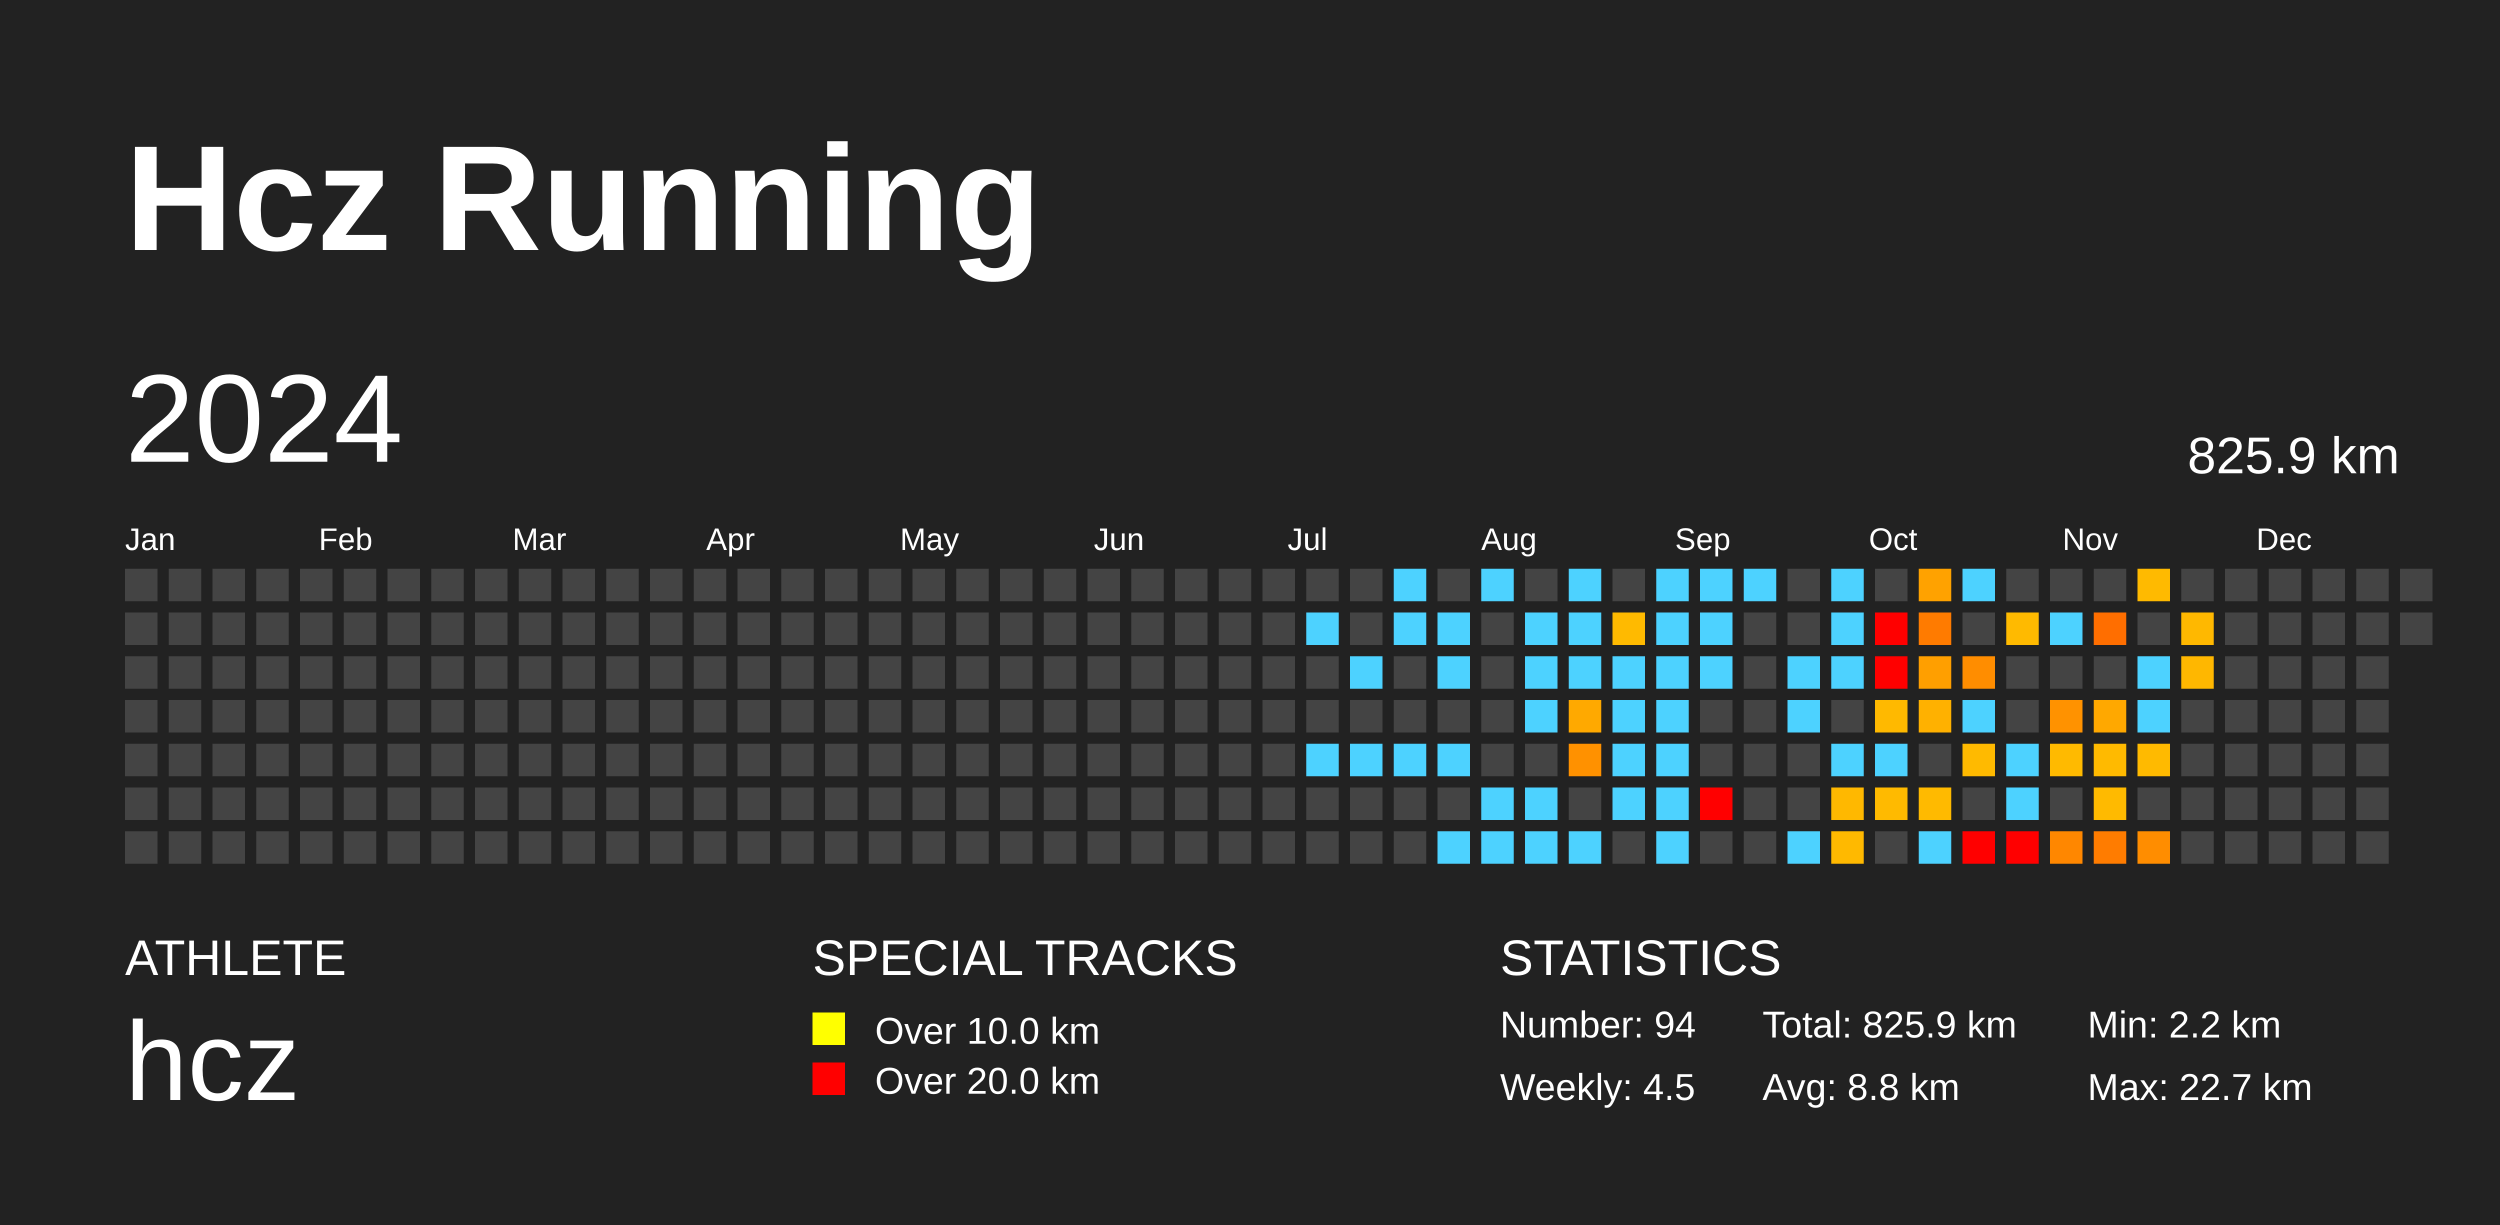
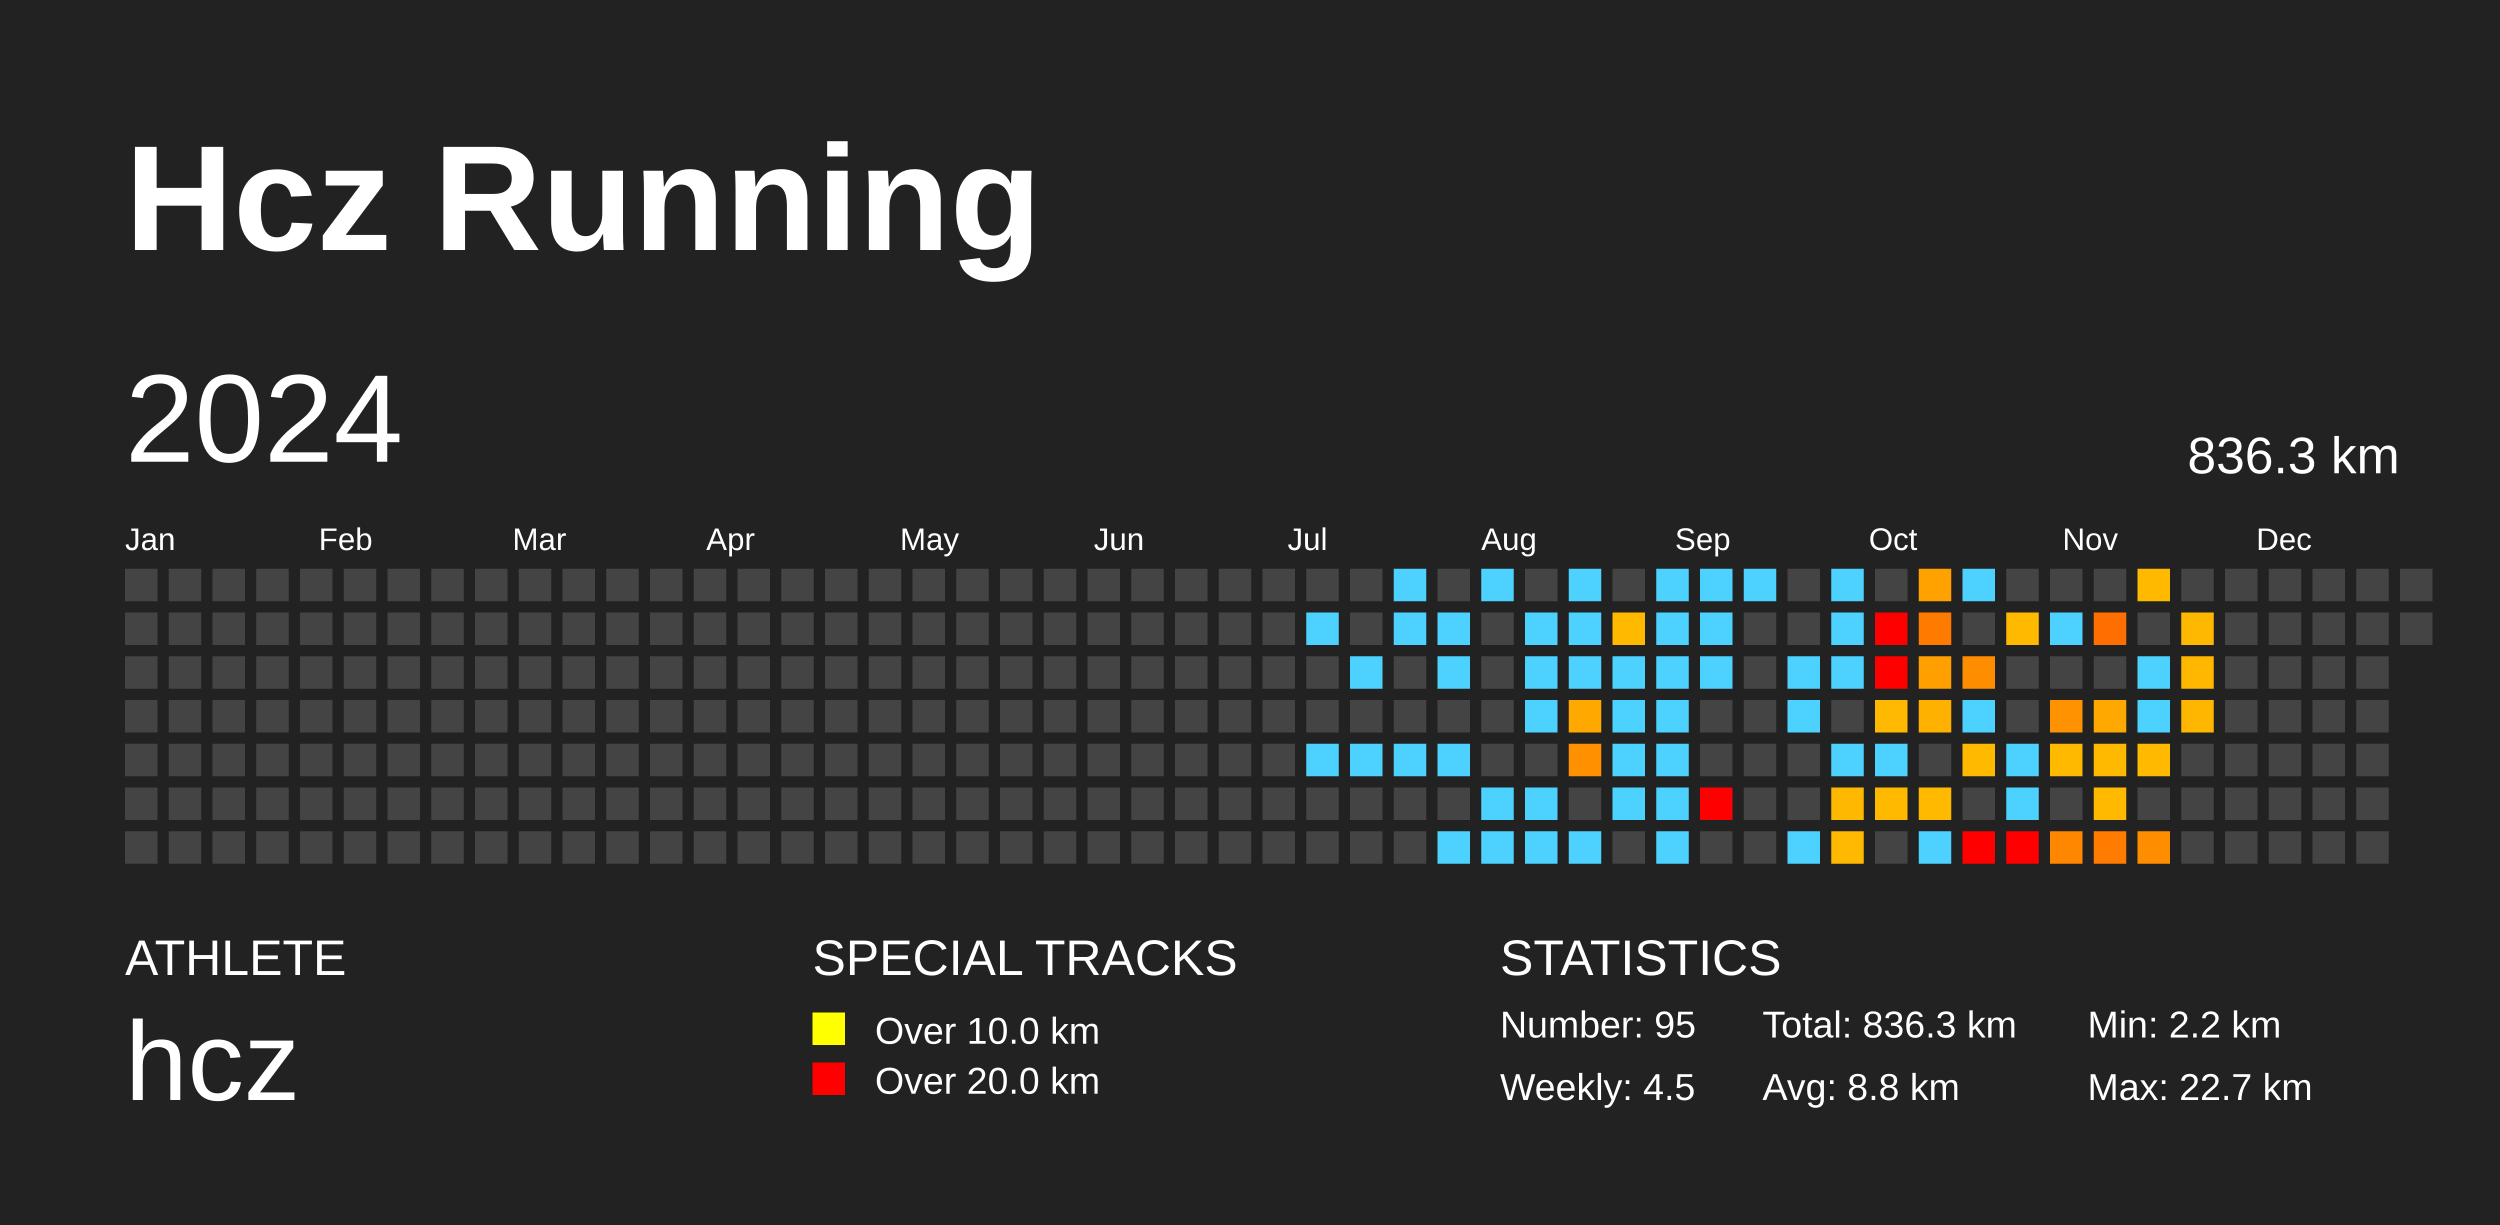
<svg xmlns="http://www.w3.org/2000/svg" baseProfile="full" height="98mm" version="1.1" viewBox="0,0,200,98" width="200mm">
  <defs />
  <rect fill="#222222" height="98" width="200" x="0" y="0" />
  <text fill="#FFFFFF" style="font-size:12px; font-family:Arial; font-weight:bold;" x="10" y="20">Hcz Running</text>
  <text fill="#FFFFFF" style="font-size:4px; font-family:Arial" x="10" y="78">ATHLETE</text>
  <text fill="#FFFFFF" style="font-size:9px; font-family:Arial" x="10" y="88">hcz</text>
  <text fill="#FFFFFF" style="font-size:4px; font-family:Arial" x="65" y="78">SPECIAL TRACKS</text>
  <rect fill="yellow" height="2.6" width="2.6" x="65" y="81" />
  <text fill="#FFFFFF" style="font-size:3px; font-family:Arial" x="70" y="83.5">Over 10.0 km</text>
  <rect fill="red" height="2.6" width="2.6" x="65" y="85" />
  <text fill="#FFFFFF" style="font-size:3px; font-family:Arial" x="70" y="87.5">Over 20.0 km</text>
  <text fill="#FFFFFF" style="font-size:4px; font-family:Arial" x="120" y="78">STATISTICS</text>
-   <text fill="#FFFFFF" style="font-size:3px; font-family:Arial" x="120" y="83">Number: 94</text>
+   <text fill="#FFFFFF" style="font-size:3px; font-family:Arial" x="120" y="83">Number: 95</text>
  <text fill="#FFFFFF" style="font-size:3px; font-family:Arial" x="120" y="88">Weekly: 4.5</text>
-   <text fill="#FFFFFF" style="font-size:3px; font-family:Arial" x="141" y="83">Total: 825.9 km</text>
+   <text fill="#FFFFFF" style="font-size:3px; font-family:Arial" x="141" y="83">Total: 836.3 km</text>
  <text fill="#FFFFFF" style="font-size:3px; font-family:Arial" x="141" y="88">Avg: 8.8 km</text>
  <text fill="#FFFFFF" style="font-size:3px; font-family:Arial" x="167" y="83">Min: 2.2 km</text>
  <text fill="#FFFFFF" style="font-size:3px; font-family:Arial" x="167" y="88">Max: 22.7 km</text>
  <text dominant-baseline="hanging" fill="#FFFFFF" style="font-size:10.0px; font-family:Arial;" x="10" y="30">2024</text>
-   <text dominant-baseline="hanging" fill="#FFFFFF" style="font-size:4.125px; font-family:Arial;" x="175" y="35">825.9 km</text>
+   <text dominant-baseline="hanging" fill="#FFFFFF" style="font-size:4.125px; font-family:Arial;" x="175" y="35">836.3 km</text>
  <text fill="#FFFFFF" style="font-size:2.5px; font-family:Arial" x="10.0" y="44">Jan</text>
  <text fill="#FFFFFF" style="font-size:2.5px; font-family:Arial" x="25.5" y="44">Feb</text>
  <text fill="#FFFFFF" style="font-size:2.5px; font-family:Arial" x="41.0" y="44">Mar</text>
  <text fill="#FFFFFF" style="font-size:2.5px; font-family:Arial" x="56.5" y="44">Apr</text>
  <text fill="#FFFFFF" style="font-size:2.5px; font-family:Arial" x="72.0" y="44">May</text>
  <text fill="#FFFFFF" style="font-size:2.5px; font-family:Arial" x="87.5" y="44">Jun</text>
  <text fill="#FFFFFF" style="font-size:2.5px; font-family:Arial" x="103.0" y="44">Jul</text>
  <text fill="#FFFFFF" style="font-size:2.5px; font-family:Arial" x="118.5" y="44">Aug</text>
  <text fill="#FFFFFF" style="font-size:2.5px; font-family:Arial" x="134.0" y="44">Sep</text>
  <text fill="#FFFFFF" style="font-size:2.5px; font-family:Arial" x="149.5" y="44">Oct</text>
  <text fill="#FFFFFF" style="font-size:2.5px; font-family:Arial" x="165.0" y="44">Nov</text>
  <text fill="#FFFFFF" style="font-size:2.5px; font-family:Arial" x="180.5" y="44">Dec</text>
  <rect fill="#444444" height="2.6" width="2.6" x="10.0" y="45.5" />
  <rect fill="#444444" height="2.6" width="2.6" x="10.0" y="49.0" />
  <rect fill="#444444" height="2.6" width="2.6" x="10.0" y="52.5" />
  <rect fill="#444444" height="2.6" width="2.6" x="10.0" y="56.0" />
  <rect fill="#444444" height="2.6" width="2.6" x="10.0" y="59.5" />
  <rect fill="#444444" height="2.6" width="2.6" x="10.0" y="63.0" />
  <rect fill="#444444" height="2.6" width="2.6" x="10.0" y="66.5" />
  <rect fill="#444444" height="2.6" width="2.6" x="13.5" y="45.5" />
  <rect fill="#444444" height="2.6" width="2.6" x="13.5" y="49.0" />
  <rect fill="#444444" height="2.6" width="2.6" x="13.5" y="52.5" />
  <rect fill="#444444" height="2.6" width="2.6" x="13.5" y="56.0" />
  <rect fill="#444444" height="2.6" width="2.6" x="13.5" y="59.5" />
  <rect fill="#444444" height="2.6" width="2.6" x="13.5" y="63.0" />
  <rect fill="#444444" height="2.6" width="2.6" x="13.5" y="66.5" />
  <rect fill="#444444" height="2.6" width="2.6" x="17.0" y="45.5" />
  <rect fill="#444444" height="2.6" width="2.6" x="17.0" y="49.0" />
  <rect fill="#444444" height="2.6" width="2.6" x="17.0" y="52.5" />
  <rect fill="#444444" height="2.6" width="2.6" x="17.0" y="56.0" />
  <rect fill="#444444" height="2.6" width="2.6" x="17.0" y="59.5" />
  <rect fill="#444444" height="2.6" width="2.6" x="17.0" y="63.0" />
  <rect fill="#444444" height="2.6" width="2.6" x="17.0" y="66.5" />
  <rect fill="#444444" height="2.6" width="2.6" x="20.5" y="45.5" />
  <rect fill="#444444" height="2.6" width="2.6" x="20.5" y="49.0" />
  <rect fill="#444444" height="2.6" width="2.6" x="20.5" y="52.5" />
  <rect fill="#444444" height="2.6" width="2.6" x="20.5" y="56.0" />
  <rect fill="#444444" height="2.6" width="2.6" x="20.5" y="59.5" />
  <rect fill="#444444" height="2.6" width="2.6" x="20.5" y="63.0" />
  <rect fill="#444444" height="2.6" width="2.6" x="20.5" y="66.5" />
  <rect fill="#444444" height="2.6" width="2.6" x="24.0" y="45.5" />
  <rect fill="#444444" height="2.6" width="2.6" x="24.0" y="49.0" />
  <rect fill="#444444" height="2.6" width="2.6" x="24.0" y="52.5" />
  <rect fill="#444444" height="2.6" width="2.6" x="24.0" y="56.0" />
  <rect fill="#444444" height="2.6" width="2.6" x="24.0" y="59.5" />
  <rect fill="#444444" height="2.6" width="2.6" x="24.0" y="63.0" />
  <rect fill="#444444" height="2.6" width="2.6" x="24.0" y="66.5" />
  <rect fill="#444444" height="2.6" width="2.6" x="27.5" y="45.5" />
  <rect fill="#444444" height="2.6" width="2.6" x="27.5" y="49.0" />
  <rect fill="#444444" height="2.6" width="2.6" x="27.5" y="52.5" />
  <rect fill="#444444" height="2.6" width="2.6" x="27.5" y="56.0" />
  <rect fill="#444444" height="2.6" width="2.6" x="27.5" y="59.5" />
  <rect fill="#444444" height="2.6" width="2.6" x="27.5" y="63.0" />
  <rect fill="#444444" height="2.6" width="2.6" x="27.5" y="66.5" />
  <rect fill="#444444" height="2.6" width="2.6" x="31.0" y="45.5" />
  <rect fill="#444444" height="2.6" width="2.6" x="31.0" y="49.0" />
  <rect fill="#444444" height="2.6" width="2.6" x="31.0" y="52.5" />
  <rect fill="#444444" height="2.6" width="2.6" x="31.0" y="56.0" />
  <rect fill="#444444" height="2.6" width="2.6" x="31.0" y="59.5" />
  <rect fill="#444444" height="2.6" width="2.6" x="31.0" y="63.0" />
  <rect fill="#444444" height="2.6" width="2.6" x="31.0" y="66.5" />
  <rect fill="#444444" height="2.6" width="2.6" x="34.5" y="45.5" />
  <rect fill="#444444" height="2.6" width="2.6" x="34.5" y="49.0" />
  <rect fill="#444444" height="2.6" width="2.6" x="34.5" y="52.5" />
  <rect fill="#444444" height="2.6" width="2.6" x="34.5" y="56.0" />
  <rect fill="#444444" height="2.6" width="2.6" x="34.5" y="59.5" />
  <rect fill="#444444" height="2.6" width="2.6" x="34.5" y="63.0" />
  <rect fill="#444444" height="2.6" width="2.6" x="34.5" y="66.5" />
  <rect fill="#444444" height="2.6" width="2.6" x="38.0" y="45.5" />
  <rect fill="#444444" height="2.6" width="2.6" x="38.0" y="49.0" />
  <rect fill="#444444" height="2.6" width="2.6" x="38.0" y="52.5" />
  <rect fill="#444444" height="2.6" width="2.6" x="38.0" y="56.0" />
  <rect fill="#444444" height="2.6" width="2.6" x="38.0" y="59.5" />
  <rect fill="#444444" height="2.6" width="2.6" x="38.0" y="63.0" />
  <rect fill="#444444" height="2.6" width="2.6" x="38.0" y="66.5" />
  <rect fill="#444444" height="2.6" width="2.6" x="41.5" y="45.5" />
  <rect fill="#444444" height="2.6" width="2.6" x="41.5" y="49.0" />
  <rect fill="#444444" height="2.6" width="2.6" x="41.5" y="52.5" />
  <rect fill="#444444" height="2.6" width="2.6" x="41.5" y="56.0" />
  <rect fill="#444444" height="2.6" width="2.6" x="41.5" y="59.5" />
  <rect fill="#444444" height="2.6" width="2.6" x="41.5" y="63.0" />
  <rect fill="#444444" height="2.6" width="2.6" x="41.5" y="66.5" />
  <rect fill="#444444" height="2.6" width="2.6" x="45.0" y="45.5" />
  <rect fill="#444444" height="2.6" width="2.6" x="45.0" y="49.0" />
  <rect fill="#444444" height="2.6" width="2.6" x="45.0" y="52.5" />
  <rect fill="#444444" height="2.6" width="2.6" x="45.0" y="56.0" />
  <rect fill="#444444" height="2.6" width="2.6" x="45.0" y="59.5" />
  <rect fill="#444444" height="2.6" width="2.6" x="45.0" y="63.0" />
  <rect fill="#444444" height="2.6" width="2.6" x="45.0" y="66.5" />
  <rect fill="#444444" height="2.6" width="2.6" x="48.5" y="45.5" />
  <rect fill="#444444" height="2.6" width="2.6" x="48.5" y="49.0" />
  <rect fill="#444444" height="2.6" width="2.6" x="48.5" y="52.5" />
  <rect fill="#444444" height="2.6" width="2.6" x="48.5" y="56.0" />
  <rect fill="#444444" height="2.6" width="2.6" x="48.5" y="59.5" />
  <rect fill="#444444" height="2.6" width="2.6" x="48.5" y="63.0" />
  <rect fill="#444444" height="2.6" width="2.6" x="48.5" y="66.5" />
  <rect fill="#444444" height="2.6" width="2.6" x="52.0" y="45.5" />
  <rect fill="#444444" height="2.6" width="2.6" x="52.0" y="49.0" />
  <rect fill="#444444" height="2.6" width="2.6" x="52.0" y="52.5" />
  <rect fill="#444444" height="2.6" width="2.6" x="52.0" y="56.0" />
  <rect fill="#444444" height="2.6" width="2.6" x="52.0" y="59.5" />
  <rect fill="#444444" height="2.6" width="2.6" x="52.0" y="63.0" />
  <rect fill="#444444" height="2.6" width="2.6" x="52.0" y="66.5" />
  <rect fill="#444444" height="2.6" width="2.6" x="55.5" y="45.5" />
  <rect fill="#444444" height="2.6" width="2.6" x="55.5" y="49.0" />
  <rect fill="#444444" height="2.6" width="2.6" x="55.5" y="52.5" />
  <rect fill="#444444" height="2.6" width="2.6" x="55.5" y="56.0" />
  <rect fill="#444444" height="2.6" width="2.6" x="55.5" y="59.5" />
  <rect fill="#444444" height="2.6" width="2.6" x="55.5" y="63.0" />
  <rect fill="#444444" height="2.6" width="2.6" x="55.5" y="66.5" />
  <rect fill="#444444" height="2.6" width="2.6" x="59.0" y="45.5" />
  <rect fill="#444444" height="2.6" width="2.6" x="59.0" y="49.0" />
  <rect fill="#444444" height="2.6" width="2.6" x="59.0" y="52.5" />
  <rect fill="#444444" height="2.6" width="2.6" x="59.0" y="56.0" />
  <rect fill="#444444" height="2.6" width="2.6" x="59.0" y="59.5" />
  <rect fill="#444444" height="2.6" width="2.6" x="59.0" y="63.0" />
  <rect fill="#444444" height="2.6" width="2.6" x="59.0" y="66.5" />
  <rect fill="#444444" height="2.6" width="2.6" x="62.5" y="45.5" />
  <rect fill="#444444" height="2.6" width="2.6" x="62.5" y="49.0" />
  <rect fill="#444444" height="2.6" width="2.6" x="62.5" y="52.5" />
  <rect fill="#444444" height="2.6" width="2.6" x="62.5" y="56.0" />
  <rect fill="#444444" height="2.6" width="2.6" x="62.5" y="59.5" />
  <rect fill="#444444" height="2.6" width="2.6" x="62.5" y="63.0" />
  <rect fill="#444444" height="2.6" width="2.6" x="62.5" y="66.5" />
  <rect fill="#444444" height="2.6" width="2.6" x="66.0" y="45.5" />
  <rect fill="#444444" height="2.6" width="2.6" x="66.0" y="49.0" />
  <rect fill="#444444" height="2.6" width="2.6" x="66.0" y="52.5" />
  <rect fill="#444444" height="2.6" width="2.6" x="66.0" y="56.0" />
  <rect fill="#444444" height="2.6" width="2.6" x="66.0" y="59.5" />
  <rect fill="#444444" height="2.6" width="2.6" x="66.0" y="63.0" />
  <rect fill="#444444" height="2.6" width="2.6" x="66.0" y="66.5" />
  <rect fill="#444444" height="2.6" width="2.6" x="69.5" y="45.5" />
  <rect fill="#444444" height="2.6" width="2.6" x="69.5" y="49.0" />
  <rect fill="#444444" height="2.6" width="2.6" x="69.5" y="52.5" />
  <rect fill="#444444" height="2.6" width="2.6" x="69.5" y="56.0" />
  <rect fill="#444444" height="2.6" width="2.6" x="69.5" y="59.5" />
  <rect fill="#444444" height="2.6" width="2.6" x="69.5" y="63.0" />
  <rect fill="#444444" height="2.6" width="2.6" x="69.5" y="66.5" />
  <rect fill="#444444" height="2.6" width="2.6" x="73.0" y="45.5" />
  <rect fill="#444444" height="2.6" width="2.6" x="73.0" y="49.0" />
  <rect fill="#444444" height="2.6" width="2.6" x="73.0" y="52.5" />
  <rect fill="#444444" height="2.6" width="2.6" x="73.0" y="56.0" />
  <rect fill="#444444" height="2.6" width="2.6" x="73.0" y="59.5" />
  <rect fill="#444444" height="2.6" width="2.6" x="73.0" y="63.0" />
  <rect fill="#444444" height="2.6" width="2.6" x="73.0" y="66.5" />
  <rect fill="#444444" height="2.6" width="2.6" x="76.5" y="45.5" />
  <rect fill="#444444" height="2.6" width="2.6" x="76.5" y="49.0" />
  <rect fill="#444444" height="2.6" width="2.6" x="76.5" y="52.5" />
  <rect fill="#444444" height="2.6" width="2.6" x="76.5" y="56.0" />
  <rect fill="#444444" height="2.6" width="2.6" x="76.5" y="59.5" />
  <rect fill="#444444" height="2.6" width="2.6" x="76.5" y="63.0" />
  <rect fill="#444444" height="2.6" width="2.6" x="76.5" y="66.5" />
  <rect fill="#444444" height="2.6" width="2.6" x="80.0" y="45.5" />
  <rect fill="#444444" height="2.6" width="2.6" x="80.0" y="49.0" />
  <rect fill="#444444" height="2.6" width="2.6" x="80.0" y="52.5" />
  <rect fill="#444444" height="2.6" width="2.6" x="80.0" y="56.0" />
  <rect fill="#444444" height="2.6" width="2.6" x="80.0" y="59.5" />
  <rect fill="#444444" height="2.6" width="2.6" x="80.0" y="63.0" />
  <rect fill="#444444" height="2.6" width="2.6" x="80.0" y="66.5" />
  <rect fill="#444444" height="2.6" width="2.6" x="83.5" y="45.5" />
  <rect fill="#444444" height="2.6" width="2.6" x="83.5" y="49.0" />
  <rect fill="#444444" height="2.6" width="2.6" x="83.5" y="52.5" />
  <rect fill="#444444" height="2.6" width="2.6" x="83.5" y="56.0" />
  <rect fill="#444444" height="2.6" width="2.6" x="83.5" y="59.5" />
  <rect fill="#444444" height="2.6" width="2.6" x="83.5" y="63.0" />
  <rect fill="#444444" height="2.6" width="2.6" x="83.5" y="66.5" />
  <rect fill="#444444" height="2.6" width="2.6" x="87.0" y="45.5" />
  <rect fill="#444444" height="2.6" width="2.6" x="87.0" y="49.0" />
  <rect fill="#444444" height="2.6" width="2.6" x="87.0" y="52.5" />
  <rect fill="#444444" height="2.6" width="2.6" x="87.0" y="56.0" />
  <rect fill="#444444" height="2.6" width="2.6" x="87.0" y="59.5" />
  <rect fill="#444444" height="2.6" width="2.6" x="87.0" y="63.0" />
  <rect fill="#444444" height="2.6" width="2.6" x="87.0" y="66.5" />
  <rect fill="#444444" height="2.6" width="2.6" x="90.5" y="45.5" />
  <rect fill="#444444" height="2.6" width="2.6" x="90.5" y="49.0" />
  <rect fill="#444444" height="2.6" width="2.6" x="90.5" y="52.5" />
  <rect fill="#444444" height="2.6" width="2.6" x="90.5" y="56.0" />
  <rect fill="#444444" height="2.6" width="2.6" x="90.5" y="59.5" />
  <rect fill="#444444" height="2.6" width="2.6" x="90.5" y="63.0" />
  <rect fill="#444444" height="2.6" width="2.6" x="90.5" y="66.5" />
  <rect fill="#444444" height="2.6" width="2.6" x="94.0" y="45.5" />
  <rect fill="#444444" height="2.6" width="2.6" x="94.0" y="49.0" />
  <rect fill="#444444" height="2.6" width="2.6" x="94.0" y="52.5" />
  <rect fill="#444444" height="2.6" width="2.6" x="94.0" y="56.0" />
  <rect fill="#444444" height="2.6" width="2.6" x="94.0" y="59.5" />
  <rect fill="#444444" height="2.6" width="2.6" x="94.0" y="63.0" />
  <rect fill="#444444" height="2.6" width="2.6" x="94.0" y="66.5" />
  <rect fill="#444444" height="2.6" width="2.6" x="97.5" y="45.5" />
  <rect fill="#444444" height="2.6" width="2.6" x="97.5" y="49.0" />
  <rect fill="#444444" height="2.6" width="2.6" x="97.5" y="52.5" />
  <rect fill="#444444" height="2.6" width="2.6" x="97.5" y="56.0" />
  <rect fill="#444444" height="2.6" width="2.6" x="97.5" y="59.5" />
  <rect fill="#444444" height="2.6" width="2.6" x="97.5" y="63.0" />
  <rect fill="#444444" height="2.6" width="2.6" x="97.5" y="66.5" />
  <rect fill="#444444" height="2.6" width="2.6" x="101.0" y="45.5" />
  <rect fill="#444444" height="2.6" width="2.6" x="101.0" y="49.0" />
  <rect fill="#444444" height="2.6" width="2.6" x="101.0" y="52.5" />
  <rect fill="#444444" height="2.6" width="2.6" x="101.0" y="56.0" />
  <rect fill="#444444" height="2.6" width="2.6" x="101.0" y="59.5" />
  <rect fill="#444444" height="2.6" width="2.6" x="101.0" y="63.0" />
  <rect fill="#444444" height="2.6" width="2.6" x="101.0" y="66.5" />
  <rect fill="#444444" height="2.6" width="2.6" x="104.5" y="45.5" />
  <rect fill="#4dd2ff" height="2.6" width="2.6" x="104.5" y="49.0" />
  <rect fill="#444444" height="2.6" width="2.6" x="104.5" y="52.5" />
  <rect fill="#444444" height="2.6" width="2.6" x="104.5" y="56.0" />
  <rect fill="#4dd2ff" height="2.6" width="2.6" x="104.5" y="59.5" />
  <rect fill="#444444" height="2.6" width="2.6" x="104.5" y="63.0" />
  <rect fill="#444444" height="2.6" width="2.6" x="104.5" y="66.5" />
  <rect fill="#444444" height="2.6" width="2.6" x="108.0" y="45.5" />
  <rect fill="#444444" height="2.6" width="2.6" x="108.0" y="49.0" />
  <rect fill="#4dd2ff" height="2.6" width="2.6" x="108.0" y="52.5" />
  <rect fill="#444444" height="2.6" width="2.6" x="108.0" y="56.0" />
  <rect fill="#4dd2ff" height="2.6" width="2.6" x="108.0" y="59.5" />
  <rect fill="#444444" height="2.6" width="2.6" x="108.0" y="63.0" />
  <rect fill="#444444" height="2.6" width="2.6" x="108.0" y="66.5" />
  <rect fill="#4dd2ff" height="2.6" width="2.6" x="111.5" y="45.5" />
  <rect fill="#4dd2ff" height="2.6" width="2.6" x="111.5" y="49.0" />
  <rect fill="#444444" height="2.6" width="2.6" x="111.5" y="52.5" />
  <rect fill="#444444" height="2.6" width="2.6" x="111.5" y="56.0" />
  <rect fill="#4dd2ff" height="2.6" width="2.6" x="111.5" y="59.5" />
  <rect fill="#444444" height="2.6" width="2.6" x="111.5" y="63.0" />
  <rect fill="#444444" height="2.6" width="2.6" x="111.5" y="66.5" />
  <rect fill="#444444" height="2.6" width="2.6" x="115.0" y="45.5" />
  <rect fill="#4dd2ff" height="2.6" width="2.6" x="115.0" y="49.0" />
  <rect fill="#4dd2ff" height="2.6" width="2.6" x="115.0" y="52.5" />
  <rect fill="#444444" height="2.6" width="2.6" x="115.0" y="56.0" />
  <rect fill="#4dd2ff" height="2.6" width="2.6" x="115.0" y="59.5" />
  <rect fill="#444444" height="2.6" width="2.6" x="115.0" y="63.0" />
  <rect fill="#4dd2ff" height="2.6" width="2.6" x="115.0" y="66.5" />
  <rect fill="#4dd2ff" height="2.6" width="2.6" x="118.5" y="45.5" />
  <rect fill="#444444" height="2.6" width="2.6" x="118.5" y="49.0" />
  <rect fill="#444444" height="2.6" width="2.6" x="118.5" y="52.5" />
  <rect fill="#444444" height="2.6" width="2.6" x="118.5" y="56.0" />
  <rect fill="#444444" height="2.6" width="2.6" x="118.5" y="59.5" />
  <rect fill="#4dd2ff" height="2.6" width="2.6" x="118.5" y="63.0" />
  <rect fill="#4dd2ff" height="2.6" width="2.6" x="118.5" y="66.5" />
  <rect fill="#444444" height="2.6" width="2.6" x="122.0" y="45.5" />
  <rect fill="#4dd2ff" height="2.6" width="2.6" x="122.0" y="49.0" />
  <rect fill="#4dd2ff" height="2.6" width="2.6" x="122.0" y="52.5" />
  <rect fill="#4dd2ff" height="2.6" width="2.6" x="122.0" y="56.0" />
  <rect fill="#444444" height="2.6" width="2.6" x="122.0" y="59.5" />
  <rect fill="#4dd2ff" height="2.6" width="2.6" x="122.0" y="63.0" />
  <rect fill="#4dd2ff" height="2.6" width="2.6" x="122.0" y="66.5" />
  <rect fill="#4dd2ff" height="2.6" width="2.6" x="125.5" y="45.5" />
  <rect fill="#4dd2ff" height="2.6" width="2.6" x="125.5" y="49.0" />
  <rect fill="#4dd2ff" height="2.6" width="2.6" x="125.5" y="52.5" />
  <rect fill="#ffa900" height="2.6" width="2.6" x="125.5" y="56.0" />
  <rect fill="#ff9100" height="2.6" width="2.6" x="125.5" y="59.5" />
  <rect fill="#444444" height="2.6" width="2.6" x="125.5" y="63.0" />
  <rect fill="#4dd2ff" height="2.6" width="2.6" x="125.5" y="66.5" />
  <rect fill="#444444" height="2.6" width="2.6" x="129.0" y="45.5" />
  <rect fill="#ffba00" height="2.6" width="2.6" x="129.0" y="49.0" />
  <rect fill="#4dd2ff" height="2.6" width="2.6" x="129.0" y="52.5" />
  <rect fill="#4dd2ff" height="2.6" width="2.6" x="129.0" y="56.0" />
  <rect fill="#4dd2ff" height="2.6" width="2.6" x="129.0" y="59.5" />
  <rect fill="#4dd2ff" height="2.6" width="2.6" x="129.0" y="63.0" />
  <rect fill="#444444" height="2.6" width="2.6" x="129.0" y="66.5" />
  <rect fill="#4dd2ff" height="2.6" width="2.6" x="132.5" y="45.5" />
  <rect fill="#4dd2ff" height="2.6" width="2.6" x="132.5" y="49.0" />
  <rect fill="#4dd2ff" height="2.6" width="2.6" x="132.5" y="52.5" />
  <rect fill="#4dd2ff" height="2.6" width="2.6" x="132.5" y="56.0" />
  <rect fill="#4dd2ff" height="2.6" width="2.6" x="132.5" y="59.5" />
  <rect fill="#4dd2ff" height="2.6" width="2.6" x="132.5" y="63.0" />
  <rect fill="#4dd2ff" height="2.6" width="2.6" x="132.5" y="66.5" />
  <rect fill="#4dd2ff" height="2.6" width="2.6" x="136.0" y="45.5" />
  <rect fill="#4dd2ff" height="2.6" width="2.6" x="136.0" y="49.0" />
  <rect fill="#4dd2ff" height="2.6" width="2.6" x="136.0" y="52.5" />
  <rect fill="#444444" height="2.6" width="2.6" x="136.0" y="56.0" />
  <rect fill="#444444" height="2.6" width="2.6" x="136.0" y="59.5" />
  <rect fill="red" height="2.6" width="2.6" x="136.0" y="63.0" />
  <rect fill="#444444" height="2.6" width="2.6" x="136.0" y="66.5" />
  <rect fill="#4dd2ff" height="2.6" width="2.6" x="139.5" y="45.5" />
  <rect fill="#444444" height="2.6" width="2.6" x="139.5" y="49.0" />
  <rect fill="#444444" height="2.6" width="2.6" x="139.5" y="52.5" />
  <rect fill="#444444" height="2.6" width="2.6" x="139.5" y="56.0" />
  <rect fill="#444444" height="2.6" width="2.6" x="139.5" y="59.5" />
  <rect fill="#444444" height="2.6" width="2.6" x="139.5" y="63.0" />
  <rect fill="#444444" height="2.6" width="2.6" x="139.5" y="66.5" />
  <rect fill="#444444" height="2.6" width="2.6" x="143.0" y="45.5" />
  <rect fill="#444444" height="2.6" width="2.6" x="143.0" y="49.0" />
  <rect fill="#4dd2ff" height="2.6" width="2.6" x="143.0" y="52.5" />
  <rect fill="#4dd2ff" height="2.6" width="2.6" x="143.0" y="56.0" />
  <rect fill="#444444" height="2.6" width="2.6" x="143.0" y="59.5" />
  <rect fill="#444444" height="2.6" width="2.6" x="143.0" y="63.0" />
  <rect fill="#4dd2ff" height="2.6" width="2.6" x="143.0" y="66.5" />
  <rect fill="#4dd2ff" height="2.6" width="2.6" x="146.5" y="45.5" />
  <rect fill="#4dd2ff" height="2.6" width="2.6" x="146.5" y="49.0" />
  <rect fill="#4dd2ff" height="2.6" width="2.6" x="146.5" y="52.5" />
  <rect fill="#444444" height="2.6" width="2.6" x="146.5" y="56.0" />
  <rect fill="#4dd2ff" height="2.6" width="2.6" x="146.5" y="59.5" />
  <rect fill="#ffb800" height="2.6" width="2.6" x="146.5" y="63.0" />
  <rect fill="#ffb900" height="2.6" width="2.6" x="146.5" y="66.5" />
  <rect fill="#444444" height="2.6" width="2.6" x="150.0" y="45.5" />
  <rect fill="red" height="2.6" width="2.6" x="150.0" y="49.0" />
  <rect fill="red" height="2.6" width="2.6" x="150.0" y="52.5" />
  <rect fill="#ffb900" height="2.6" width="2.6" x="150.0" y="56.0" />
  <rect fill="#4dd2ff" height="2.6" width="2.6" x="150.0" y="59.5" />
  <rect fill="#ffba00" height="2.6" width="2.6" x="150.0" y="63.0" />
  <rect fill="#444444" height="2.6" width="2.6" x="150.0" y="66.5" />
  <rect fill="#ffa200" height="2.6" width="2.6" x="153.5" y="45.5" />
  <rect fill="#ff7b00" height="2.6" width="2.6" x="153.5" y="49.0" />
  <rect fill="#ff9f00" height="2.6" width="2.6" x="153.5" y="52.5" />
  <rect fill="#ffb100" height="2.6" width="2.6" x="153.5" y="56.0" />
  <rect fill="#444444" height="2.6" width="2.6" x="153.5" y="59.5" />
  <rect fill="#ffba00" height="2.6" width="2.6" x="153.5" y="63.0" />
  <rect fill="#4dd2ff" height="2.6" width="2.6" x="153.5" y="66.5" />
  <rect fill="#4dd2ff" height="2.6" width="2.6" x="157.0" y="45.5" />
  <rect fill="#444444" height="2.6" width="2.6" x="157.0" y="49.0" />
  <rect fill="#ff8d00" height="2.6" width="2.6" x="157.0" y="52.5" />
  <rect fill="#4dd2ff" height="2.6" width="2.6" x="157.0" y="56.0" />
  <rect fill="#ffba00" height="2.6" width="2.6" x="157.0" y="59.5" />
  <rect fill="#444444" height="2.6" width="2.6" x="157.0" y="63.0" />
  <rect fill="red" height="2.6" width="2.6" x="157.0" y="66.5" />
  <rect fill="#444444" height="2.6" width="2.6" x="160.5" y="45.5" />
  <rect fill="#ffba00" height="2.6" width="2.6" x="160.5" y="49.0" />
  <rect fill="#444444" height="2.6" width="2.6" x="160.5" y="52.5" />
  <rect fill="#444444" height="2.6" width="2.6" x="160.5" y="56.0" />
  <rect fill="#4dd2ff" height="2.6" width="2.6" x="160.5" y="59.5" />
  <rect fill="#4dd2ff" height="2.6" width="2.6" x="160.5" y="63.0" />
  <rect fill="red" height="2.6" width="2.6" x="160.5" y="66.5" />
  <rect fill="#444444" height="2.6" width="2.6" x="164.0" y="45.5" />
  <rect fill="#4dd2ff" height="2.6" width="2.6" x="164.0" y="49.0" />
  <rect fill="#444444" height="2.6" width="2.6" x="164.0" y="52.5" />
  <rect fill="#ff9200" height="2.6" width="2.6" x="164.0" y="56.0" />
  <rect fill="#ffba00" height="2.6" width="2.6" x="164.0" y="59.5" />
  <rect fill="#444444" height="2.6" width="2.6" x="164.0" y="63.0" />
  <rect fill="#ff8700" height="2.6" width="2.6" x="164.0" y="66.5" />
  <rect fill="#444444" height="2.6" width="2.6" x="167.5" y="45.5" />
  <rect fill="#ff6e00" height="2.6" width="2.6" x="167.5" y="49.0" />
  <rect fill="#444444" height="2.6" width="2.6" x="167.5" y="52.5" />
  <rect fill="#ffa800" height="2.6" width="2.6" x="167.5" y="56.0" />
  <rect fill="#ffba00" height="2.6" width="2.6" x="167.5" y="59.5" />
  <rect fill="#ffba00" height="2.6" width="2.6" x="167.5" y="63.0" />
  <rect fill="#ff7c00" height="2.6" width="2.6" x="167.5" y="66.5" />
  <rect fill="#ffba00" height="2.6" width="2.6" x="171.0" y="45.5" />
  <rect fill="#444444" height="2.6" width="2.6" x="171.0" y="49.0" />
  <rect fill="#4dd2ff" height="2.6" width="2.6" x="171.0" y="52.5" />
  <rect fill="#4dd2ff" height="2.6" width="2.6" x="171.0" y="56.0" />
  <rect fill="#ffba00" height="2.6" width="2.6" x="171.0" y="59.5" />
  <rect fill="#444444" height="2.6" width="2.6" x="171.0" y="63.0" />
  <rect fill="#ff8d00" height="2.6" width="2.6" x="171.0" y="66.5" />
  <rect fill="#444444" height="2.6" width="2.6" x="174.5" y="45.5" />
  <rect fill="#ffb800" height="2.6" width="2.6" x="174.5" y="49.0" />
  <rect fill="#ffb700" height="2.6" width="2.6" x="174.5" y="52.5" />
-   <rect fill="#444444" height="2.6" width="2.6" x="174.5" y="56.0" />
+   <rect fill="#ffb600" height="2.6" width="2.6" x="174.5" y="56.0" />
  <rect fill="#444444" height="2.6" width="2.6" x="174.5" y="59.5" />
  <rect fill="#444444" height="2.6" width="2.6" x="174.5" y="63.0" />
  <rect fill="#444444" height="2.6" width="2.6" x="174.5" y="66.5" />
  <rect fill="#444444" height="2.6" width="2.6" x="178.0" y="45.5" />
  <rect fill="#444444" height="2.6" width="2.6" x="178.0" y="49.0" />
  <rect fill="#444444" height="2.6" width="2.6" x="178.0" y="52.5" />
  <rect fill="#444444" height="2.6" width="2.6" x="178.0" y="56.0" />
  <rect fill="#444444" height="2.6" width="2.6" x="178.0" y="59.5" />
  <rect fill="#444444" height="2.6" width="2.6" x="178.0" y="63.0" />
  <rect fill="#444444" height="2.6" width="2.6" x="178.0" y="66.5" />
  <rect fill="#444444" height="2.6" width="2.6" x="181.5" y="45.5" />
  <rect fill="#444444" height="2.6" width="2.6" x="181.5" y="49.0" />
  <rect fill="#444444" height="2.6" width="2.6" x="181.5" y="52.5" />
  <rect fill="#444444" height="2.6" width="2.6" x="181.5" y="56.0" />
  <rect fill="#444444" height="2.6" width="2.6" x="181.5" y="59.5" />
  <rect fill="#444444" height="2.6" width="2.6" x="181.5" y="63.0" />
  <rect fill="#444444" height="2.6" width="2.6" x="181.5" y="66.5" />
  <rect fill="#444444" height="2.6" width="2.6" x="185.0" y="45.5" />
  <rect fill="#444444" height="2.6" width="2.6" x="185.0" y="49.0" />
  <rect fill="#444444" height="2.6" width="2.6" x="185.0" y="52.5" />
  <rect fill="#444444" height="2.6" width="2.6" x="185.0" y="56.0" />
  <rect fill="#444444" height="2.6" width="2.6" x="185.0" y="59.5" />
  <rect fill="#444444" height="2.6" width="2.6" x="185.0" y="63.0" />
  <rect fill="#444444" height="2.6" width="2.6" x="185.0" y="66.5" />
  <rect fill="#444444" height="2.6" width="2.6" x="188.5" y="45.5" />
  <rect fill="#444444" height="2.6" width="2.6" x="188.5" y="49.0" />
  <rect fill="#444444" height="2.6" width="2.6" x="188.5" y="52.5" />
  <rect fill="#444444" height="2.6" width="2.6" x="188.5" y="56.0" />
  <rect fill="#444444" height="2.6" width="2.6" x="188.5" y="59.5" />
  <rect fill="#444444" height="2.6" width="2.6" x="188.5" y="63.0" />
  <rect fill="#444444" height="2.6" width="2.6" x="188.5" y="66.5" />
  <rect fill="#444444" height="2.6" width="2.6" x="192.0" y="45.5" />
  <rect fill="#444444" height="2.6" width="2.6" x="192.0" y="49.0" />
</svg>
